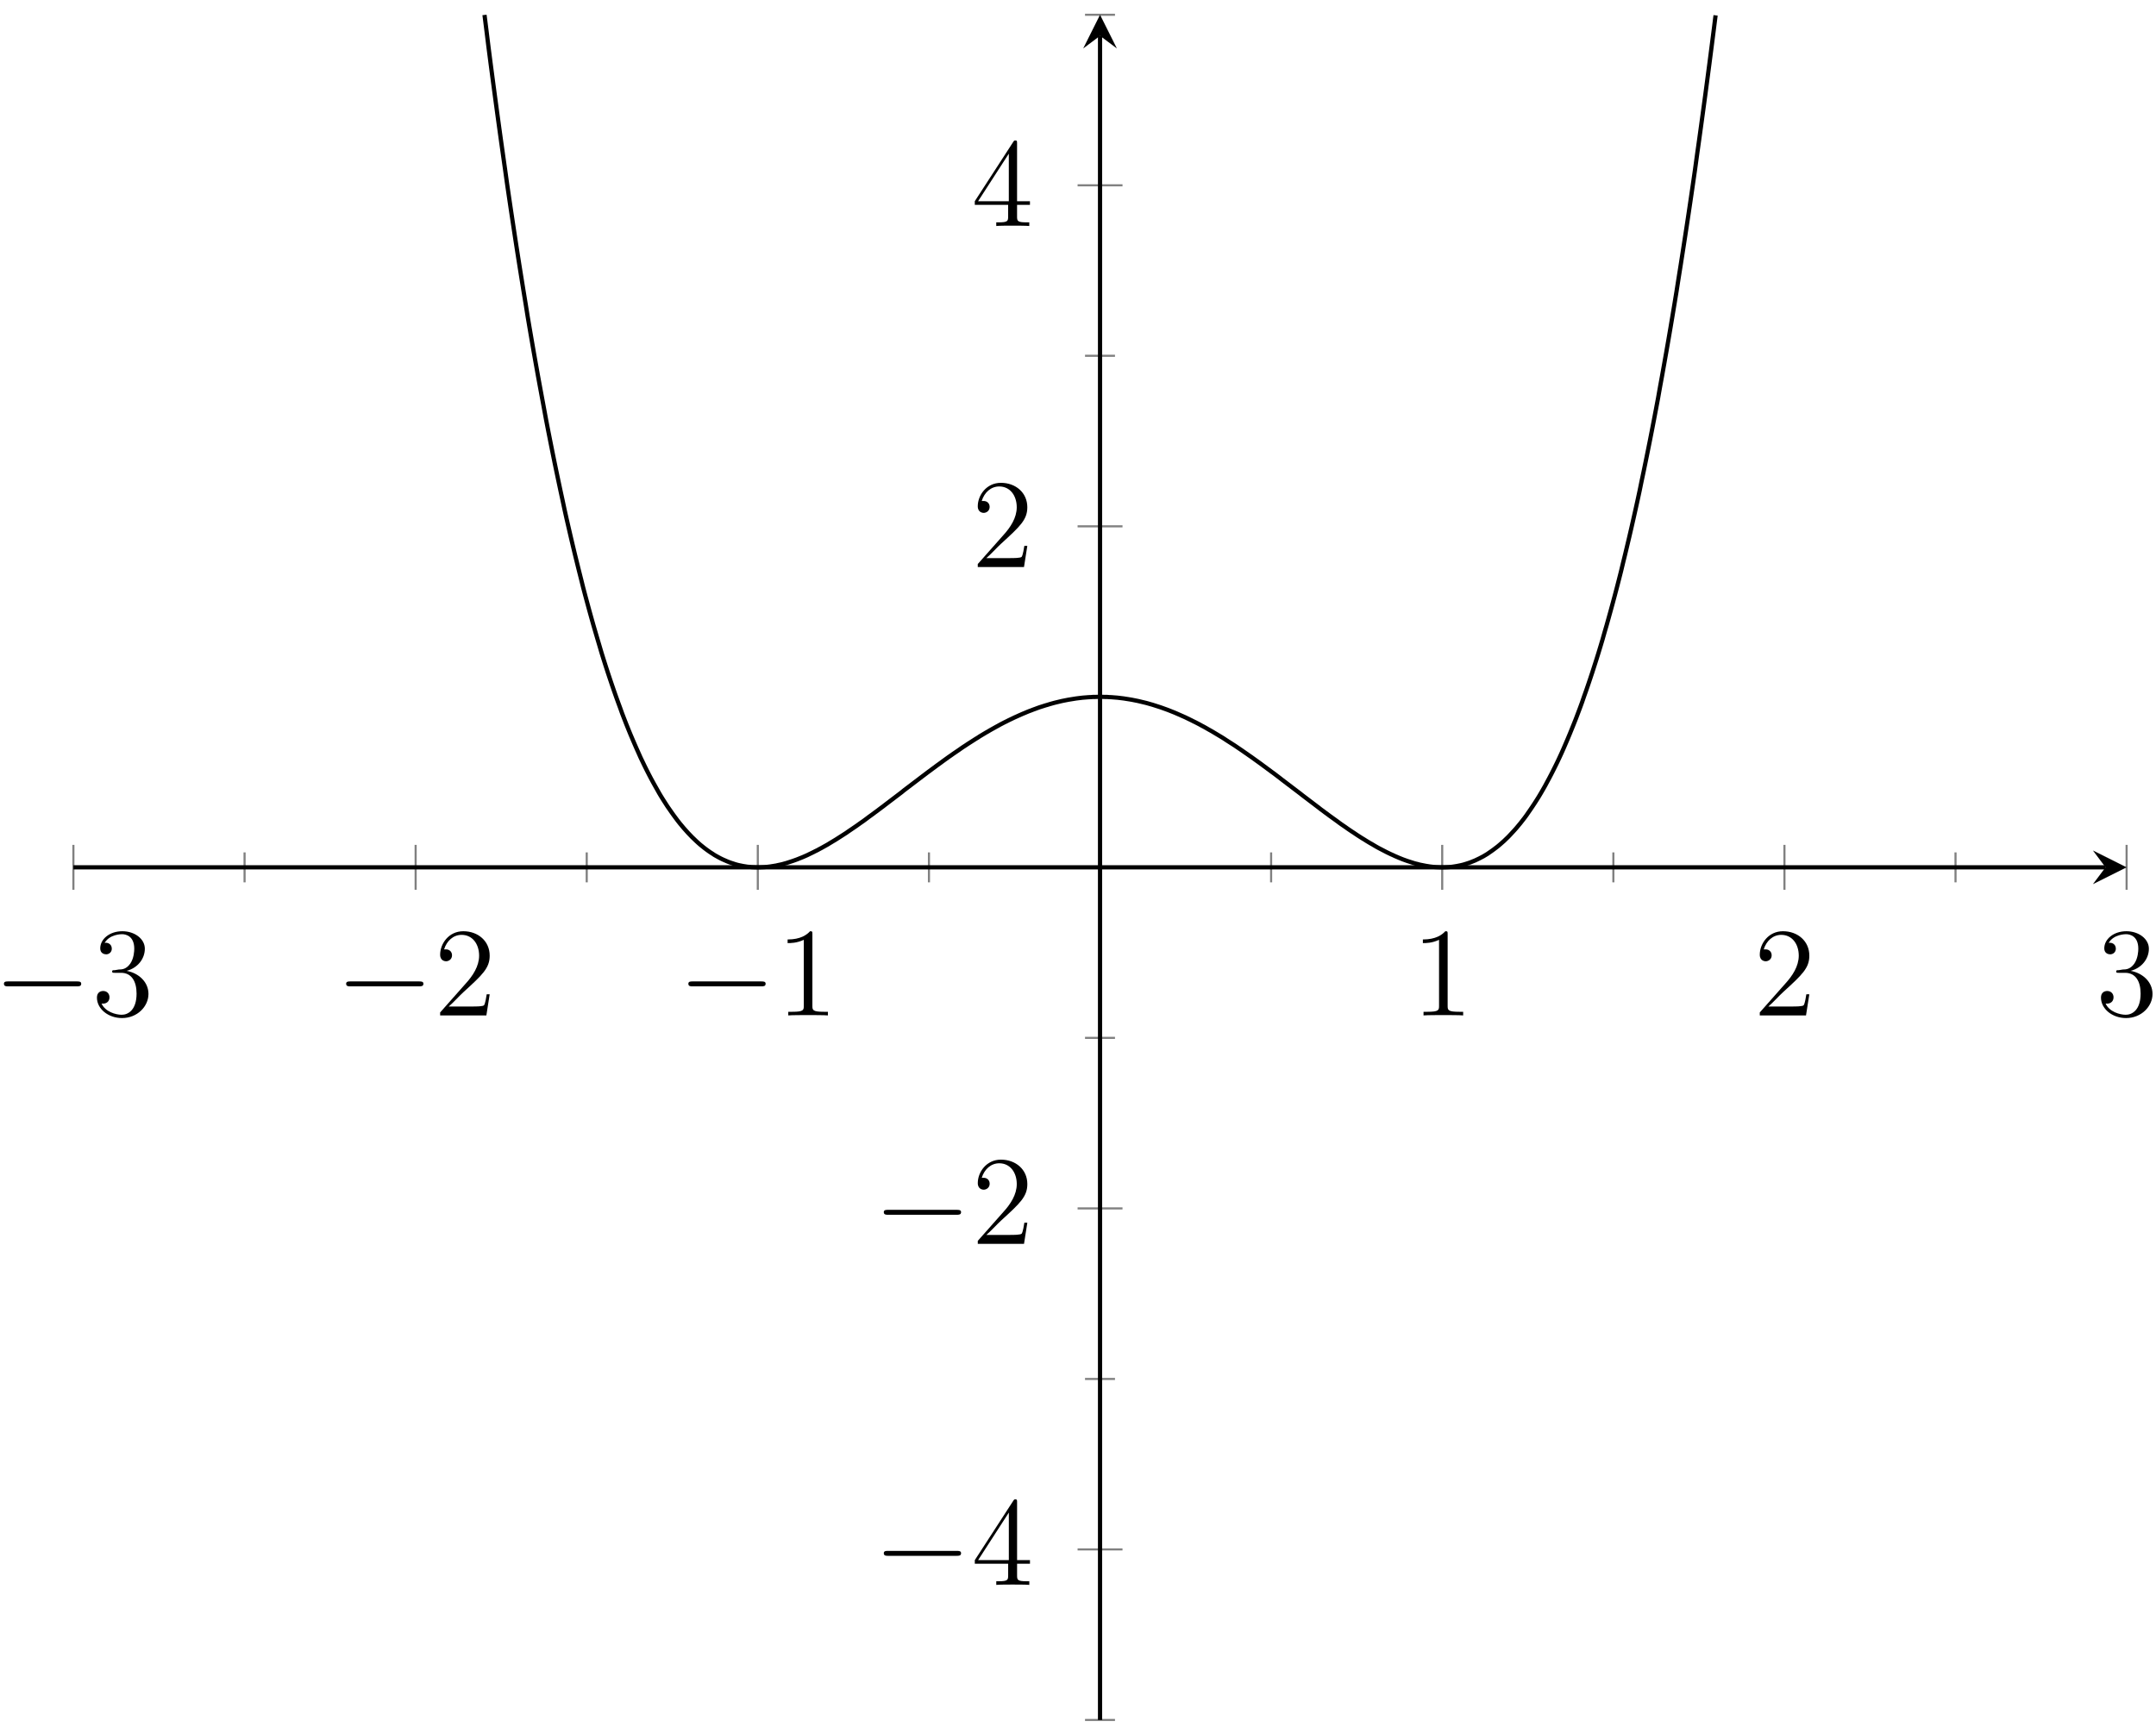
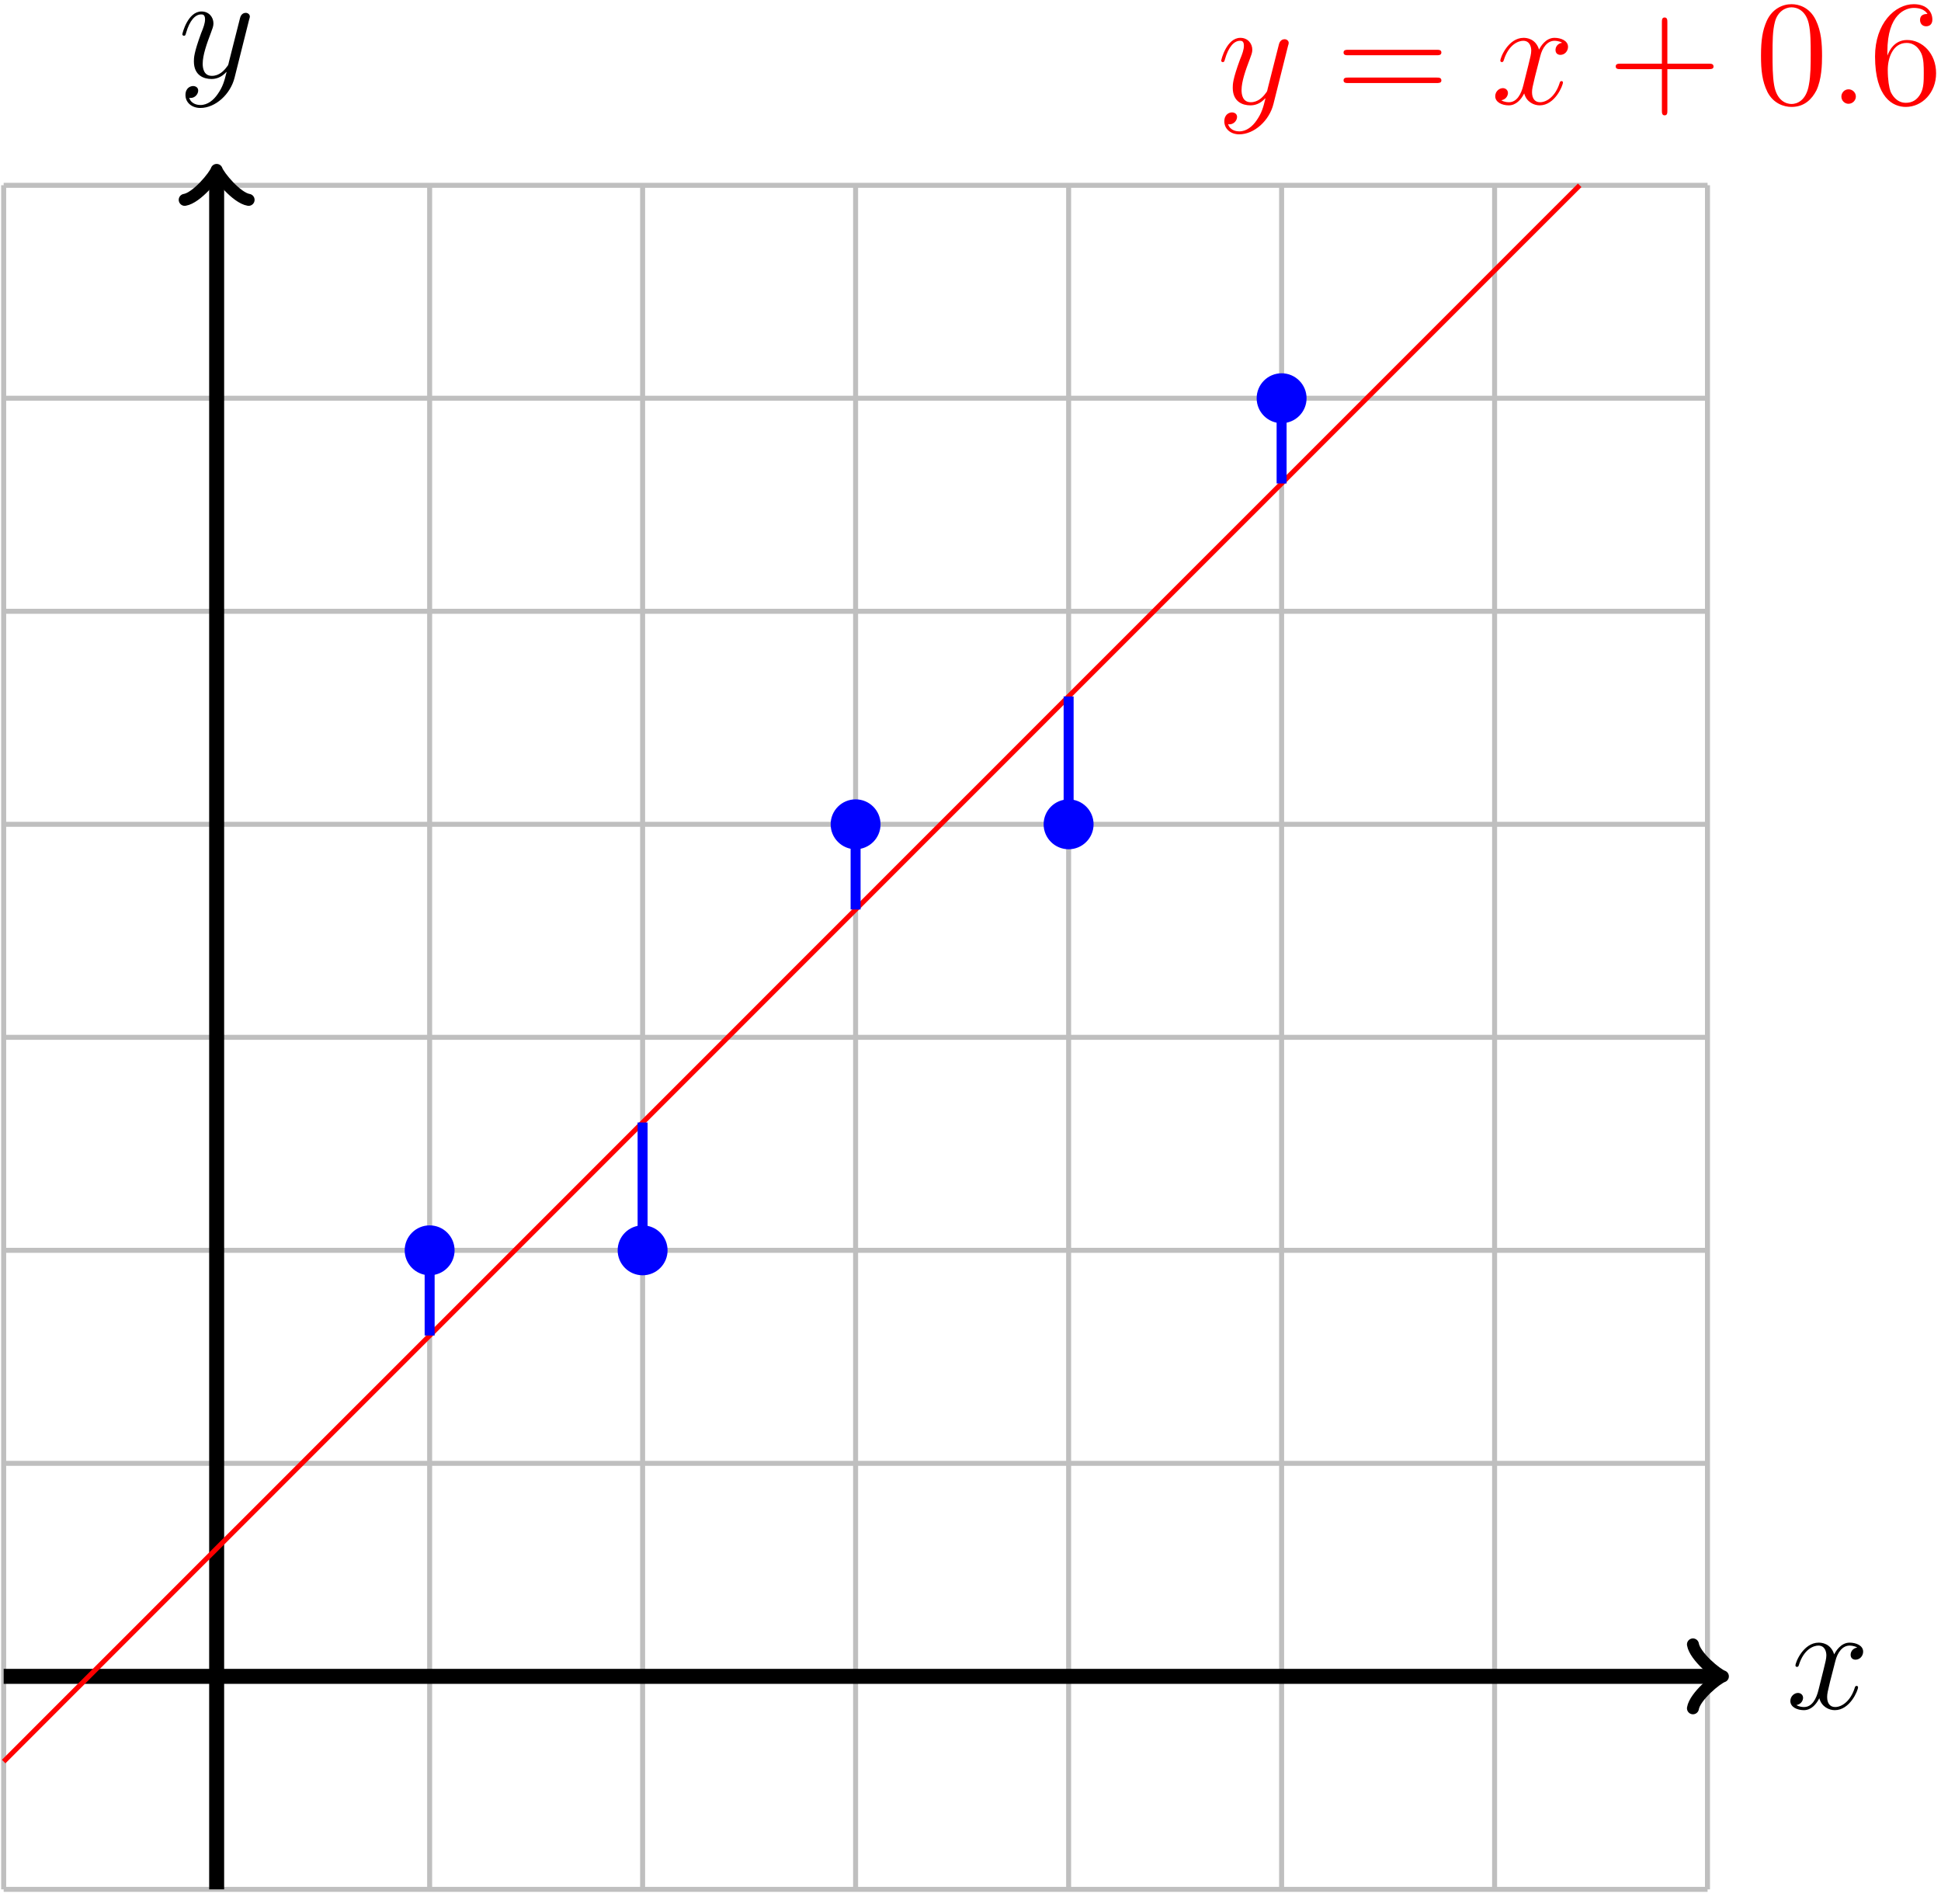
- <svg xmlns="http://www.w3.org/2000/svg" xmlns:xlink="http://www.w3.org/1999/xlink" width="102pt" height="82pt" viewBox="0 0 102 82" version="1.1">
+ <svg xmlns="http://www.w3.org/2000/svg" xmlns:xlink="http://www.w3.org/1999/xlink" width="155pt" height="152pt" viewBox="0 0 155 152" version="1.1">
  <defs>
    <g>
      <symbol overflow="visible" id="glyph0-0">
        <path style="stroke:none;" d="" />
      </symbol>
      <symbol overflow="visible" id="glyph0-1">
-         <path style="stroke:none;" d="M 3.938 -1.375 C 4.047 -1.375 4.156 -1.375 4.156 -1.5 C 4.156 -1.609 4.047 -1.609 3.938 -1.609 L 0.703 -1.609 C 0.609 -1.609 0.5 -1.609 0.5 -1.5 C 0.5 -1.375 0.609 -1.375 0.703 -1.375 Z M 3.938 -1.375 " />
+         <path style="stroke:none;" d="M 5.672 -4.875 C 5.281 -4.812 5.141 -4.516 5.141 -4.297 C 5.141 -4 5.359 -3.906 5.531 -3.906 C 5.891 -3.906 6.141 -4.219 6.141 -4.547 C 6.141 -5.047 5.562 -5.266 5.062 -5.266 C 4.344 -5.266 3.938 -4.547 3.828 -4.328 C 3.547 -5.219 2.812 -5.266 2.594 -5.266 C 1.375 -5.266 0.734 -3.703 0.734 -3.438 C 0.734 -3.391 0.781 -3.328 0.859 -3.328 C 0.953 -3.328 0.984 -3.406 1 -3.453 C 1.406 -4.781 2.219 -5.031 2.562 -5.031 C 3.094 -5.031 3.203 -4.531 3.203 -4.25 C 3.203 -3.984 3.125 -3.703 2.984 -3.125 L 2.578 -1.5 C 2.406 -0.781 2.062 -0.125 1.422 -0.125 C 1.359 -0.125 1.062 -0.125 0.812 -0.281 C 1.25 -0.359 1.344 -0.719 1.344 -0.859 C 1.344 -1.094 1.156 -1.25 0.938 -1.25 C 0.641 -1.25 0.328 -0.984 0.328 -0.609 C 0.328 -0.109 0.891 0.125 1.406 0.125 C 1.984 0.125 2.391 -0.328 2.641 -0.828 C 2.828 -0.125 3.438 0.125 3.875 0.125 C 5.094 0.125 5.734 -1.453 5.734 -1.703 C 5.734 -1.766 5.688 -1.812 5.625 -1.812 C 5.516 -1.812 5.5 -1.75 5.469 -1.656 C 5.141 -0.609 4.453 -0.125 3.906 -0.125 C 3.484 -0.125 3.266 -0.438 3.266 -0.922 C 3.266 -1.188 3.312 -1.375 3.5 -2.156 L 3.922 -3.797 C 4.094 -4.5 4.5 -5.031 5.062 -5.031 C 5.078 -5.031 5.422 -5.031 5.672 -4.875 Z M 5.672 -4.875 " />
+       </symbol>
+       <symbol overflow="visible" id="glyph0-2">
+         <path style="stroke:none;" d="M 3.141 1.344 C 2.828 1.797 2.359 2.203 1.766 2.203 C 1.625 2.203 1.047 2.172 0.875 1.625 C 0.906 1.641 0.969 1.641 0.984 1.641 C 1.344 1.641 1.594 1.328 1.594 1.047 C 1.594 0.781 1.359 0.688 1.188 0.688 C 0.984 0.688 0.578 0.828 0.578 1.406 C 0.578 2.016 1.094 2.438 1.766 2.438 C 2.969 2.438 4.172 1.344 4.5 0.016 L 5.672 -4.656 C 5.688 -4.703 5.719 -4.781 5.719 -4.859 C 5.719 -5.031 5.562 -5.156 5.391 -5.156 C 5.281 -5.156 5.031 -5.109 4.938 -4.75 L 4.047 -1.234 C 4 -1.016 4 -0.984 3.891 -0.859 C 3.656 -0.531 3.266 -0.125 2.688 -0.125 C 2.016 -0.125 1.953 -0.781 1.953 -1.094 C 1.953 -1.781 2.281 -2.703 2.609 -3.562 C 2.734 -3.906 2.812 -4.078 2.812 -4.312 C 2.812 -4.812 2.453 -5.266 1.859 -5.266 C 0.766 -5.266 0.328 -3.531 0.328 -3.438 C 0.328 -3.391 0.375 -3.328 0.453 -3.328 C 0.562 -3.328 0.578 -3.375 0.625 -3.547 C 0.906 -4.547 1.359 -5.031 1.828 -5.031 C 1.938 -5.031 2.141 -5.031 2.141 -4.641 C 2.141 -4.328 2.016 -3.984 1.828 -3.531 C 1.25 -1.953 1.25 -1.562 1.25 -1.281 C 1.25 -0.141 2.062 0.125 2.656 0.125 C 3 0.125 3.438 0.016 3.844 -0.438 L 3.859 -0.422 C 3.688 0.281 3.562 0.75 3.141 1.344 Z M 3.141 1.344 " />
+       </symbol>
+       <symbol overflow="visible" id="glyph0-3">
+         <path style="stroke:none;" d="M 2.203 -0.578 C 2.203 -0.922 1.906 -1.156 1.625 -1.156 C 1.281 -1.156 1.047 -0.875 1.047 -0.578 C 1.047 -0.234 1.328 0 1.609 0 C 1.953 0 2.203 -0.281 2.203 -0.578 Z M 2.203 -0.578 " />
      </symbol>
      <symbol overflow="visible" id="glyph1-0">
        <path style="stroke:none;" d="" />
      </symbol>
      <symbol overflow="visible" id="glyph1-1">
-         <path style="stroke:none;" d="M 1.094 -2.141 C 1 -2.141 0.969 -2.141 0.969 -2.078 C 0.969 -2.016 1 -2.016 1.109 -2.016 L 1.391 -2.016 C 1.891 -2.016 2.125 -1.609 2.125 -1.031 C 2.125 -0.25 1.719 -0.031 1.422 -0.031 C 1.141 -0.031 0.641 -0.172 0.469 -0.562 C 0.672 -0.531 0.844 -0.641 0.844 -0.859 C 0.844 -1.031 0.719 -1.156 0.547 -1.156 C 0.406 -1.156 0.25 -1.078 0.25 -0.844 C 0.25 -0.312 0.781 0.125 1.438 0.125 C 2.156 0.125 2.688 -0.422 2.688 -1.016 C 2.688 -1.578 2.234 -2 1.656 -2.109 C 2.188 -2.25 2.516 -2.688 2.516 -3.156 C 2.516 -3.625 2.031 -3.984 1.453 -3.984 C 0.844 -3.984 0.406 -3.609 0.406 -3.172 C 0.406 -2.938 0.594 -2.891 0.688 -2.891 C 0.812 -2.891 0.953 -2.984 0.953 -3.156 C 0.953 -3.344 0.812 -3.438 0.672 -3.438 C 0.641 -3.438 0.625 -3.438 0.609 -3.422 C 0.844 -3.844 1.406 -3.844 1.438 -3.844 C 1.625 -3.844 2.016 -3.75 2.016 -3.156 C 2.016 -3.047 2 -2.703 1.828 -2.453 C 1.641 -2.188 1.438 -2.172 1.281 -2.172 Z M 1.094 -2.141 " />
+         <path style="stroke:none;" d="M 8.062 -3.875 C 8.234 -3.875 8.453 -3.875 8.453 -4.094 C 8.453 -4.312 8.25 -4.312 8.062 -4.312 L 1.031 -4.312 C 0.859 -4.312 0.641 -4.312 0.641 -4.094 C 0.641 -3.875 0.844 -3.875 1.031 -3.875 Z M 8.062 -1.656 C 8.234 -1.656 8.453 -1.656 8.453 -1.859 C 8.453 -2.094 8.25 -2.094 8.062 -2.094 L 1.031 -2.094 C 0.859 -2.094 0.641 -2.094 0.641 -1.875 C 0.641 -1.656 0.844 -1.656 1.031 -1.656 Z M 8.062 -1.656 " />
      </symbol>
      <symbol overflow="visible" id="glyph1-2">
-         <path style="stroke:none;" d="M 2.641 -1 L 2.5 -1 C 2.484 -0.906 2.438 -0.578 2.375 -0.484 C 2.328 -0.422 2 -0.422 1.812 -0.422 L 0.703 -0.422 C 0.875 -0.562 1.234 -0.953 1.391 -1.094 C 2.297 -1.922 2.641 -2.234 2.641 -2.828 C 2.641 -3.516 2.094 -3.984 1.391 -3.984 C 0.703 -3.984 0.297 -3.391 0.297 -2.875 C 0.297 -2.562 0.562 -2.562 0.578 -2.562 C 0.703 -2.562 0.859 -2.656 0.859 -2.844 C 0.859 -3.016 0.734 -3.125 0.578 -3.125 C 0.516 -3.125 0.516 -3.125 0.484 -3.125 C 0.609 -3.531 0.922 -3.812 1.312 -3.812 C 1.828 -3.812 2.141 -3.375 2.141 -2.828 C 2.141 -2.328 1.844 -1.875 1.5 -1.5 L 0.297 -0.141 L 0.297 0 L 2.484 0 Z M 2.641 -1 " />
+         <path style="stroke:none;" d="M 4.766 -2.766 L 8.062 -2.766 C 8.234 -2.766 8.453 -2.766 8.453 -2.969 C 8.453 -3.203 8.25 -3.203 8.062 -3.203 L 4.766 -3.203 L 4.766 -6.5 C 4.766 -6.672 4.766 -6.891 4.547 -6.891 C 4.328 -6.891 4.328 -6.688 4.328 -6.5 L 4.328 -3.203 L 1.031 -3.203 C 0.859 -3.203 0.641 -3.203 0.641 -2.984 C 0.641 -2.766 0.844 -2.766 1.031 -2.766 L 4.328 -2.766 L 4.328 0.531 C 4.328 0.703 4.328 0.922 4.547 0.922 C 4.766 0.922 4.766 0.719 4.766 0.531 Z M 4.766 -2.766 " />
      </symbol>
      <symbol overflow="visible" id="glyph1-3">
-         <path style="stroke:none;" d="M 1.719 -3.844 C 1.719 -3.969 1.719 -3.984 1.609 -3.984 C 1.453 -3.812 1.156 -3.594 0.547 -3.594 L 0.547 -3.422 C 0.688 -3.422 0.984 -3.422 1.312 -3.578 L 1.312 -0.453 C 1.312 -0.25 1.297 -0.172 0.766 -0.172 L 0.578 -0.172 L 0.578 0 C 0.734 -0.016 1.328 -0.016 1.516 -0.016 C 1.719 -0.016 2.297 -0.016 2.453 0 L 2.453 -0.172 L 2.266 -0.172 C 1.734 -0.172 1.719 -0.25 1.719 -0.453 Z M 1.719 -3.844 " />
+         <path style="stroke:none;" d="M 5.359 -3.828 C 5.359 -4.812 5.297 -5.781 4.859 -6.688 C 4.375 -7.688 3.516 -7.953 2.922 -7.953 C 2.234 -7.953 1.391 -7.609 0.938 -6.609 C 0.609 -5.859 0.484 -5.109 0.484 -3.828 C 0.484 -2.672 0.578 -1.797 1 -0.938 C 1.469 -0.031 2.297 0.25 2.922 0.25 C 3.953 0.25 4.547 -0.375 4.906 -1.062 C 5.328 -1.953 5.359 -3.125 5.359 -3.828 Z M 2.922 0.016 C 2.531 0.016 1.75 -0.203 1.531 -1.5 C 1.406 -2.219 1.406 -3.125 1.406 -3.969 C 1.406 -4.953 1.406 -5.828 1.594 -6.531 C 1.797 -7.344 2.406 -7.703 2.922 -7.703 C 3.375 -7.703 4.062 -7.438 4.297 -6.406 C 4.453 -5.719 4.453 -4.781 4.453 -3.969 C 4.453 -3.172 4.453 -2.266 4.312 -1.531 C 4.094 -0.219 3.328 0.016 2.922 0.016 Z M 2.922 0.016 " />
      </symbol>
      <symbol overflow="visible" id="glyph1-4">
-         <path style="stroke:none;" d="M 2.156 -3.891 C 2.156 -4.016 2.156 -4.047 2.078 -4.047 C 2.031 -4.047 2.016 -4.047 1.969 -3.969 L 0.156 -1.172 L 0.156 -1 L 1.734 -1 L 1.734 -0.453 C 1.734 -0.234 1.719 -0.172 1.281 -0.172 L 1.172 -0.172 L 1.172 0 C 1.297 -0.016 1.781 -0.016 1.938 -0.016 C 2.109 -0.016 2.594 -0.016 2.734 0 L 2.734 -0.172 L 2.609 -0.172 C 2.172 -0.172 2.156 -0.234 2.156 -0.453 L 2.156 -1 L 2.766 -1 L 2.766 -1.172 L 2.156 -1.172 Z M 1.766 -3.422 L 1.766 -1.172 L 0.312 -1.172 Z M 1.766 -3.422 " />
+         <path style="stroke:none;" d="M 1.469 -4.156 C 1.469 -7.188 2.938 -7.656 3.578 -7.656 C 4.016 -7.656 4.453 -7.531 4.672 -7.172 C 4.531 -7.172 4.078 -7.172 4.078 -6.688 C 4.078 -6.422 4.25 -6.188 4.562 -6.188 C 4.859 -6.188 5.062 -6.375 5.062 -6.719 C 5.062 -7.344 4.609 -7.953 3.578 -7.953 C 2.062 -7.953 0.484 -6.406 0.484 -3.781 C 0.484 -0.484 1.922 0.25 2.938 0.25 C 4.25 0.25 5.359 -0.891 5.359 -2.438 C 5.359 -4.031 4.25 -5.094 3.047 -5.094 C 1.984 -5.094 1.594 -4.172 1.469 -3.844 Z M 2.938 -0.078 C 2.188 -0.078 1.828 -0.734 1.719 -0.984 C 1.609 -1.297 1.5 -1.891 1.5 -2.719 C 1.5 -3.672 1.922 -4.859 3 -4.859 C 3.656 -4.859 4 -4.406 4.188 -4 C 4.375 -3.562 4.375 -2.969 4.375 -2.453 C 4.375 -1.844 4.375 -1.297 4.141 -0.844 C 3.844 -0.281 3.422 -0.078 2.938 -0.078 Z M 2.938 -0.078 " />
      </symbol>
    </g>
-     <clipPath id="clip1">
-       <path d="M 20 0.699 L 84 0.699 L 84 44 L 20 44 Z M 20 0.699 " />
-     </clipPath>
  </defs>
  <g id="surface1">
-     <path style="fill:none;stroke-width:0.199;stroke-linecap:butt;stroke-linejoin:miter;stroke:rgb(50%,50%,50%);stroke-opacity:1;stroke-miterlimit:10;" d="M 16.192 79.273 L 16.192 82.109 M 48.567 79.273 L 48.567 82.109 M 80.949 79.273 L 80.949 82.109 M 113.324 79.273 L 113.324 82.109 M 145.707 79.273 L 145.707 82.109 M 178.082 79.273 L 178.082 82.109 " transform="matrix(0.5,0,0,-0.5,3.4745,81.3905)" />
-     <path style="fill:none;stroke-width:0.199;stroke-linecap:butt;stroke-linejoin:miter;stroke:rgb(50%,50%,50%);stroke-opacity:1;stroke-miterlimit:10;" d="M -0.004 78.57 L -0.004 82.82 M 32.379 78.57 L 32.379 82.82 M 64.754 78.57 L 64.754 82.82 M 129.512 78.57 L 129.512 82.82 M 161.895 78.57 L 161.895 82.82 M 194.27 78.57 L 194.27 82.82 " transform="matrix(0.5,0,0,-0.5,3.4745,81.3905)" />
-     <path style="fill:none;stroke-width:0.199;stroke-linecap:butt;stroke-linejoin:miter;stroke:rgb(50%,50%,50%);stroke-opacity:1;stroke-miterlimit:10;" d="M 95.715 -0 L 98.551 -0 M 95.715 32.273 L 98.551 32.273 M 95.715 64.554 L 98.551 64.554 M 95.715 96.828 L 98.551 96.828 M 95.715 129.109 L 98.551 129.109 M 95.715 161.383 L 98.551 161.383 " transform="matrix(0.5,0,0,-0.5,3.4745,81.3905)" />
-     <path style="fill:none;stroke-width:0.199;stroke-linecap:butt;stroke-linejoin:miter;stroke:rgb(50%,50%,50%);stroke-opacity:1;stroke-miterlimit:10;" d="M 95.012 16.14 L 99.262 16.14 M 95.012 48.414 L 99.262 48.414 M 95.012 112.969 L 99.262 112.969 M 95.012 145.242 L 99.262 145.242 " transform="matrix(0.5,0,0,-0.5,3.4745,81.3905)" />
-     <path style="fill:none;stroke-width:0.399;stroke-linecap:butt;stroke-linejoin:miter;stroke:rgb(0%,0%,0%);stroke-opacity:1;stroke-miterlimit:10;" d="M -0.004 80.695 L 192.278 80.695 " transform="matrix(0.5,0,0,-0.5,3.4745,81.3905)" />
-     <path style=" stroke:none;fill-rule:nonzero;fill:rgb(0%,0%,0%);fill-opacity:1;" d="M 100.609 41.043 L 99.016 40.246 L 99.613 41.043 L 99.016 41.84 " />
-     <path style="fill:none;stroke-width:0.399;stroke-linecap:butt;stroke-linejoin:miter;stroke:rgb(0%,0%,0%);stroke-opacity:1;stroke-miterlimit:10;" d="M 97.137 -0 L 97.137 159.39 " transform="matrix(0.5,0,0,-0.5,3.4745,81.3905)" />
-     <path style=" stroke:none;fill-rule:nonzero;fill:rgb(0%,0%,0%);fill-opacity:1;" d="M 52.043 0.699 L 51.246 2.293 L 52.043 1.695 L 52.84 2.293 " />
+     <path style="fill:none;stroke-width:0.399;stroke-linecap:butt;stroke-linejoin:miter;stroke:rgb(75%,75%,75%);stroke-opacity:1;stroke-miterlimit:10;" d="M -17.008 -17.007 L 119.058 -17.007 M -17.008 0 L 119.058 0 M -17.008 17.008 L 119.058 17.008 M -17.008 34.016 L 119.058 34.016 M -17.008 51.024 L 119.058 51.024 M -17.008 68.032 L 119.058 68.032 M -17.008 85.039 L 119.058 85.039 M -17.008 102.051 L 119.058 102.051 M -17.008 119.051 L 119.058 119.051 M -17.008 -17.007 L -17.008 119.059 M -0 -17.007 L -0 119.059 M 17.008 -17.007 L 17.008 119.059 M 34.015 -17.007 L 34.015 119.059 M 51.023 -17.007 L 51.023 119.059 M 68.035 -17.007 L 68.035 119.059 M 85.043 -17.007 L 85.043 119.059 M 102.051 -17.007 L 102.051 119.059 M 119.051 -17.007 L 119.051 119.059 " transform="matrix(1,0,0,-1,17.301,133.848)" />
+     <path style="fill:none;stroke-width:1.196;stroke-linecap:butt;stroke-linejoin:miter;stroke:rgb(0%,0%,0%);stroke-opacity:1;stroke-miterlimit:10;" d="M -17.008 0 L 119.801 0 " transform="matrix(1,0,0,-1,17.301,133.848)" />
+     <path style="fill:none;stroke-width:0.956;stroke-linecap:round;stroke-linejoin:round;stroke:rgb(0%,0%,0%);stroke-opacity:1;stroke-miterlimit:10;" d="M -1.912 2.551 C -1.752 1.594 -0.002 0.161 0.479 0 C -0.002 -0.16 -1.752 -1.593 -1.912 -2.55 " transform="matrix(1,0,0,-1,137.1033,133.848)" />
    <g style="fill:rgb(0%,0%,0%);fill-opacity:1;">
-       <use xlink:href="#glyph0-1" x="-0.314" y="48.051" />
+       <use xlink:href="#glyph0-1" x="142.642" y="136.422" />
    </g>
+     <path style="fill:none;stroke-width:1.196;stroke-linecap:butt;stroke-linejoin:miter;stroke:rgb(0%,0%,0%);stroke-opacity:1;stroke-miterlimit:10;" d="M -0 -17.007 L -0 119.801 " transform="matrix(1,0,0,-1,17.301,133.848)" />
+     <path style="fill:none;stroke-width:0.956;stroke-linecap:round;stroke-linejoin:round;stroke:rgb(0%,0%,0%);stroke-opacity:1;stroke-miterlimit:10;" d="M -1.911 2.551 C -1.755 1.594 -0.001 0.16 0.479 0 C -0.001 -0.16 -1.755 -1.594 -1.911 -2.551 " transform="matrix(0,-1,-1,0,17.301,14.0457)" />
    <g style="fill:rgb(0%,0%,0%);fill-opacity:1;">
-       <use xlink:href="#glyph1-1" x="4.336" y="48.051" />
+       <use xlink:href="#glyph0-2" x="14.233" y="6.182" />
    </g>
-     <g style="fill:rgb(0%,0%,0%);fill-opacity:1;">
-       <use xlink:href="#glyph0-1" x="15.876" y="48.051" />
+     <path style="fill-rule:nonzero;fill:rgb(0%,0%,100%);fill-opacity:1;stroke-width:0.399;stroke-linecap:butt;stroke-linejoin:miter;stroke:rgb(0%,0%,100%);stroke-opacity:1;stroke-miterlimit:10;" d="M 18.801 34.016 C 18.801 35.008 18 35.809 17.008 35.809 C 16.019 35.809 15.215 35.008 15.215 34.016 C 15.215 33.028 16.019 32.223 17.008 32.223 C 18 32.223 18.801 33.028 18.801 34.016 Z M 18.801 34.016 " transform="matrix(1,0,0,-1,17.301,133.848)" />
+     <path style="fill-rule:nonzero;fill:rgb(0%,0%,100%);fill-opacity:1;stroke-width:0.399;stroke-linecap:butt;stroke-linejoin:miter;stroke:rgb(0%,0%,100%);stroke-opacity:1;stroke-miterlimit:10;" d="M 35.808 34.016 C 35.808 35.008 35.008 35.809 34.015 35.809 C 33.027 35.809 32.222 35.008 32.222 34.016 C 32.222 33.028 33.027 32.223 34.015 32.223 C 35.008 32.223 35.808 33.028 35.808 34.016 Z M 35.808 34.016 " transform="matrix(1,0,0,-1,17.301,133.848)" />
+     <path style="fill-rule:nonzero;fill:rgb(0%,0%,100%);fill-opacity:1;stroke-width:0.399;stroke-linecap:butt;stroke-linejoin:miter;stroke:rgb(0%,0%,100%);stroke-opacity:1;stroke-miterlimit:10;" d="M 52.816 68.032 C 52.816 69.024 52.015 69.825 51.023 69.825 C 50.035 69.825 49.23 69.024 49.23 68.032 C 49.23 67.043 50.035 66.239 51.023 66.239 C 52.015 66.239 52.816 67.043 52.816 68.032 Z M 52.816 68.032 " transform="matrix(1,0,0,-1,17.301,133.848)" />
+     <path style="fill-rule:nonzero;fill:rgb(0%,0%,100%);fill-opacity:1;stroke-width:0.399;stroke-linecap:butt;stroke-linejoin:miter;stroke:rgb(0%,0%,100%);stroke-opacity:1;stroke-miterlimit:10;" d="M 69.828 68.032 C 69.828 69.024 69.023 69.825 68.035 69.825 C 67.043 69.825 66.238 69.024 66.238 68.032 C 66.238 67.043 67.043 66.239 68.035 66.239 C 69.023 66.239 69.828 67.043 69.828 68.032 Z M 69.828 68.032 " transform="matrix(1,0,0,-1,17.301,133.848)" />
+     <path style="fill-rule:nonzero;fill:rgb(0%,0%,100%);fill-opacity:1;stroke-width:0.399;stroke-linecap:butt;stroke-linejoin:miter;stroke:rgb(0%,0%,100%);stroke-opacity:1;stroke-miterlimit:10;" d="M 86.836 102.051 C 86.836 103.039 86.031 103.844 85.043 103.844 C 84.051 103.844 83.25 103.039 83.25 102.051 C 83.25 101.059 84.051 100.258 85.043 100.258 C 86.031 100.258 86.836 101.059 86.836 102.051 Z M 86.836 102.051 " transform="matrix(1,0,0,-1,17.301,133.848)" />
+     <path style="fill:none;stroke-width:0.399;stroke-linecap:butt;stroke-linejoin:miter;stroke:rgb(100%,0%,0%);stroke-opacity:1;stroke-miterlimit:10;" d="M -17.008 -6.804 C -17.008 -6.804 -13.219 -3.015 -11.766 -1.558 C -10.309 -0.105 -7.977 2.231 -6.52 3.684 C -5.067 5.141 -2.731 7.473 -1.278 8.93 C 0.179 10.383 2.511 12.719 3.969 14.172 C 5.422 15.629 7.758 17.961 9.211 19.418 C 10.668 20.871 13 23.203 14.457 24.66 C 15.91 26.118 18.246 28.45 19.699 29.903 C 21.156 31.36 23.488 33.692 24.945 35.149 C 26.398 36.602 28.734 38.938 30.187 40.391 C 31.644 41.848 33.976 44.18 35.433 45.637 C 36.886 47.09 39.219 49.426 40.676 50.879 C 42.129 52.336 44.465 54.668 45.918 56.125 C 47.375 57.578 49.707 59.914 51.164 61.368 C 52.617 62.825 54.953 65.157 56.406 66.614 C 57.863 68.067 60.195 70.403 61.652 71.856 C 63.105 73.313 65.441 75.645 66.894 77.102 C 68.351 78.555 70.683 80.891 72.14 82.344 C 73.594 83.801 75.929 86.133 77.383 87.59 C 78.84 89.043 81.172 91.375 82.629 92.832 C 84.082 94.285 86.418 96.621 87.871 98.075 C 89.328 99.532 91.66 101.864 93.117 103.321 C 94.57 104.774 96.902 107.11 98.359 108.563 C 99.816 110.02 102.148 112.352 103.601 113.809 C 105.058 115.262 108.847 119.051 108.847 119.051 " transform="matrix(1,0,0,-1,17.301,133.848)" />
+     <g style="fill:rgb(100%,0%,0%);fill-opacity:1;">
+       <use xlink:href="#glyph0-2" x="97.192" y="8.287" />
    </g>
-     <g style="fill:rgb(0%,0%,0%);fill-opacity:1;">
-       <use xlink:href="#glyph1-2" x="20.526" y="48.051" />
+     <g style="fill:rgb(100%,0%,0%);fill-opacity:1;">
+       <use xlink:href="#glyph1-1" x="106.649" y="8.287" />
    </g>
-     <g style="fill:rgb(0%,0%,0%);fill-opacity:1;">
-       <use xlink:href="#glyph0-1" x="32.066" y="48.051" />
+     <g style="fill:rgb(100%,0%,0%);fill-opacity:1;">
+       <use xlink:href="#glyph0-1" x="119.075" y="8.287" />
    </g>
-     <g style="fill:rgb(0%,0%,0%);fill-opacity:1;">
-       <use xlink:href="#glyph1-3" x="36.715" y="48.051" />
+     <g style="fill:rgb(100%,0%,0%);fill-opacity:1;">
+       <use xlink:href="#glyph1-2" x="128.383" y="8.287" />
    </g>
-     <g style="fill:rgb(0%,0%,0%);fill-opacity:1;">
-       <use xlink:href="#glyph1-3" x="66.769" y="48.051" />
+     <g style="fill:rgb(100%,0%,0%);fill-opacity:1;">
+       <use xlink:href="#glyph1-3" x="140.142" y="8.287" />
    </g>
-     <g style="fill:rgb(0%,0%,0%);fill-opacity:1;">
-       <use xlink:href="#glyph1-2" x="82.958" y="48.051" />
+     <g style="fill:rgb(100%,0%,0%);fill-opacity:1;">
+       <use xlink:href="#glyph0-3" x="145.998" y="8.287" />
    </g>
-     <g style="fill:rgb(0%,0%,0%);fill-opacity:1;">
-       <use xlink:href="#glyph1-1" x="99.147" y="48.051" />
+     <g style="fill:rgb(100%,0%,0%);fill-opacity:1;">
+       <use xlink:href="#glyph1-4" x="149.249" y="8.287" />
    </g>
-     <g style="fill:rgb(0%,0%,0%);fill-opacity:1;">
-       <use xlink:href="#glyph0-1" x="41.312" y="74.999" />
-     </g>
-     <g style="fill:rgb(0%,0%,0%);fill-opacity:1;">
-       <use xlink:href="#glyph1-4" x="45.962" y="74.999" />
-     </g>
-     <g style="fill:rgb(0%,0%,0%);fill-opacity:1;">
-       <use xlink:href="#glyph0-1" x="41.312" y="58.86" />
-     </g>
-     <g style="fill:rgb(0%,0%,0%);fill-opacity:1;">
-       <use xlink:href="#glyph1-2" x="45.962" y="58.86" />
-     </g>
-     <g style="fill:rgb(0%,0%,0%);fill-opacity:1;">
-       <use xlink:href="#glyph1-2" x="45.961" y="26.832" />
-     </g>
-     <g style="fill:rgb(0%,0%,0%);fill-opacity:1;">
-       <use xlink:href="#glyph1-4" x="45.961" y="10.694" />
-     </g>
-     <g clip-path="url(#clip1)" clip-rule="nonzero">
-       <path style="fill:none;stroke-width:0.399;stroke-linecap:butt;stroke-linejoin:miter;stroke:rgb(0%,0%,0%);stroke-opacity:1;stroke-miterlimit:10;" d="M 38.895 161.367 L 39.09 159.812 L 39.278 158.289 L 39.473 156.773 L 39.668 155.289 L 39.864 153.82 L 40.059 152.367 L 40.254 150.937 L 40.449 149.523 L 40.645 148.133 L 40.84 146.758 L 41.028 145.406 L 41.223 144.07 L 41.418 142.75 L 41.614 141.453 L 41.809 140.172 L 42.004 138.906 L 42.199 137.664 L 42.395 136.437 L 42.59 135.226 L 42.785 134.039 L 42.973 132.859 L 43.168 131.703 L 43.364 130.562 L 43.559 129.437 L 43.754 128.336 L 43.949 127.242 L 44.145 126.172 L 44.34 125.117 L 44.535 124.07 L 44.723 123.047 L 44.918 122.039 L 45.114 121.047 L 45.309 120.07 L 45.504 119.109 L 45.699 118.164 L 45.895 117.234 L 46.09 116.312 L 46.285 115.414 L 46.473 114.531 L 46.668 113.656 L 46.864 112.804 L 47.059 111.961 L 47.254 111.133 L 47.449 110.32 L 47.645 109.523 L 47.84 108.734 L 48.035 107.961 L 48.223 107.203 L 48.418 106.461 L 48.614 105.734 L 48.809 105.015 L 49.004 104.312 L 49.199 103.617 L 49.395 102.945 L 49.59 102.281 L 49.785 101.625 L 49.973 100.984 L 50.168 100.359 L 50.364 99.742 L 50.559 99.14 L 50.754 98.554 L 50.949 97.976 L 51.145 97.406 L 51.34 96.851 L 51.535 96.312 L 51.731 95.781 L 51.918 95.258 L 52.114 94.75 L 52.309 94.25 L 52.504 93.765 L 52.699 93.289 L 52.895 92.828 L 53.09 92.375 L 53.285 91.929 L 53.481 91.492 L 53.668 91.07 L 54.059 90.258 L 54.254 89.867 L 54.449 89.484 L 54.645 89.109 L 54.84 88.75 L 55.035 88.398 L 55.231 88.054 L 55.418 87.719 L 55.614 87.39 L 55.809 87.078 L 56.199 86.469 L 56.59 85.906 L 56.785 85.633 L 56.981 85.367 L 57.168 85.117 L 57.364 84.867 L 57.754 84.398 L 58.145 83.961 L 58.535 83.554 L 58.731 83.367 L 58.918 83.187 L 59.114 83.008 L 59.309 82.836 L 59.699 82.523 L 59.895 82.375 L 60.09 82.234 L 60.285 82.101 L 60.481 81.976 L 60.668 81.851 L 61.059 81.633 L 61.254 81.531 L 61.449 81.437 L 61.84 81.265 L 62.035 81.187 L 62.231 81.117 L 62.426 81.054 L 62.614 80.992 L 62.809 80.937 L 63.004 80.89 L 63.395 80.812 L 63.785 80.75 L 63.981 80.734 L 64.176 80.711 L 64.364 80.703 L 64.559 80.695 L 64.949 80.695 L 65.34 80.711 L 65.535 80.726 L 65.926 80.773 L 66.114 80.804 L 66.504 80.867 L 66.699 80.914 L 66.895 80.953 L 67.09 81 L 67.481 81.109 L 67.676 81.172 L 67.864 81.234 L 68.059 81.297 L 68.449 81.437 L 69.035 81.672 L 69.426 81.844 L 69.614 81.937 L 70.004 82.125 L 70.199 82.226 L 70.395 82.32 L 70.59 82.429 L 70.785 82.531 L 71.371 82.859 L 71.559 82.976 L 72.145 83.328 L 73.121 83.953 L 73.309 84.086 L 74.09 84.617 L 74.481 84.898 L 74.676 85.031 L 74.871 85.172 L 75.059 85.312 L 75.254 85.461 L 75.645 85.742 L 75.84 85.89 L 76.035 86.031 L 76.426 86.328 L 76.621 86.469 L 76.809 86.617 L 78.371 87.804 L 78.559 87.961 L 80.317 89.297 L 80.504 89.437 L 80.895 89.734 L 81.09 89.875 L 81.285 90.023 L 81.481 90.164 L 81.676 90.312 L 82.067 90.594 L 82.254 90.734 L 82.84 91.156 L 83.035 91.289 L 83.231 91.429 L 83.817 91.828 L 84.004 91.961 L 84.199 92.094 L 84.395 92.219 L 84.59 92.351 L 85.371 92.851 L 85.567 92.969 L 85.754 93.094 L 86.34 93.445 L 86.535 93.554 L 86.731 93.672 L 87.317 94 L 87.504 94.101 L 87.699 94.211 L 88.09 94.414 L 88.285 94.508 L 88.481 94.609 L 89.067 94.89 L 89.262 94.976 L 89.449 95.062 L 89.84 95.234 L 90.035 95.312 L 90.231 95.398 L 90.426 95.476 L 90.621 95.547 L 90.817 95.625 L 91.012 95.695 L 91.199 95.765 L 91.395 95.836 L 91.981 96.023 L 92.176 96.078 L 92.371 96.14 L 92.762 96.25 L 92.949 96.297 L 93.535 96.437 L 94.121 96.554 L 94.512 96.617 L 94.699 96.648 L 94.895 96.679 L 95.481 96.75 L 96.067 96.797 L 96.262 96.804 L 96.449 96.82 L 96.645 96.82 L 96.84 96.828 L 97.426 96.828 L 97.621 96.82 L 97.817 96.82 L 98.012 96.804 L 98.207 96.797 L 98.395 96.781 L 98.785 96.75 L 99.371 96.679 L 99.957 96.586 L 100.145 96.554 L 100.731 96.437 L 101.512 96.25 L 101.707 96.195 L 101.895 96.14 L 102.09 96.086 L 102.871 95.836 L 103.457 95.625 L 103.645 95.554 L 104.231 95.32 L 105.207 94.89 L 105.395 94.797 L 105.785 94.609 L 105.981 94.508 L 106.176 94.414 L 106.567 94.211 L 106.762 94.101 L 106.957 94 L 107.153 93.89 L 107.34 93.781 L 107.731 93.562 L 108.707 92.976 L 108.903 92.851 L 109.09 92.726 L 109.871 92.226 L 110.653 91.695 L 110.84 91.562 L 111.035 91.429 L 111.231 91.289 L 111.426 91.156 L 112.403 90.453 L 112.59 90.312 L 112.785 90.172 L 112.981 90.023 L 113.176 89.883 L 113.371 89.734 L 113.567 89.594 L 114.153 89.148 L 114.34 89 L 116.098 87.664 L 116.285 87.515 L 117.848 86.328 L 118.035 86.179 L 118.231 86.039 L 118.426 85.89 L 118.621 85.75 L 118.817 85.601 L 119.598 85.039 L 119.785 84.898 L 119.981 84.758 L 120.371 84.492 L 120.567 84.351 L 120.957 84.086 L 121.153 83.961 L 121.348 83.828 L 121.535 83.703 L 121.926 83.453 L 122.121 83.336 L 122.317 83.211 L 122.707 82.976 L 122.903 82.867 L 123.098 82.75 L 123.285 82.64 L 123.481 82.531 L 124.262 82.125 L 124.653 81.937 L 124.848 81.851 L 125.043 81.758 L 125.231 81.679 L 125.426 81.594 L 125.817 81.437 L 126.207 81.297 L 126.793 81.109 L 126.981 81.054 L 127.176 81.008 L 127.371 80.953 L 127.957 80.836 L 128.348 80.773 L 128.543 80.75 L 128.731 80.726 L 128.926 80.711 L 129.317 80.695 L 129.707 80.695 L 130.098 80.711 L 130.293 80.726 L 130.481 80.75 L 130.871 80.812 L 131.262 80.89 L 131.457 80.937 L 131.653 80.992 L 132.043 81.117 L 132.231 81.187 L 132.621 81.344 L 133.012 81.531 L 133.403 81.734 L 133.793 81.969 L 133.981 82.101 L 134.176 82.234 L 134.371 82.375 L 134.762 82.672 L 134.957 82.836 L 135.348 83.179 L 135.738 83.554 L 135.926 83.75 L 136.317 84.172 L 136.512 84.39 L 136.903 84.859 L 137.293 85.359 L 137.488 85.625 L 137.676 85.898 L 137.871 86.179 L 138.067 86.469 L 138.262 86.765 L 138.457 87.07 L 138.653 87.383 L 138.848 87.711 L 139.043 88.047 L 139.238 88.39 L 139.426 88.742 L 139.621 89.101 L 139.817 89.476 L 140.012 89.859 L 140.207 90.25 L 140.403 90.648 L 140.598 91.062 L 140.793 91.484 L 140.988 91.922 L 141.176 92.359 L 141.371 92.812 L 141.567 93.281 L 141.762 93.758 L 141.957 94.242 L 142.153 94.734 L 142.543 95.765 L 142.738 96.297 L 142.926 96.844 L 143.121 97.39 L 143.317 97.961 L 143.512 98.539 L 143.707 99.125 L 144.098 100.344 L 144.293 100.969 L 144.488 101.609 L 144.684 102.265 L 144.871 102.929 L 145.067 103.601 L 145.262 104.297 L 145.457 105 L 145.653 105.719 L 145.848 106.445 L 146.043 107.187 L 146.238 107.945 L 146.434 108.719 L 146.621 109.5 L 146.817 110.297 L 147.207 111.937 L 147.403 112.781 L 147.598 113.64 L 147.793 114.508 L 147.988 115.39 L 148.184 116.297 L 148.371 117.211 L 148.567 118.14 L 148.762 119.086 L 148.957 120.047 L 149.153 121.023 L 149.348 122.015 L 149.543 123.023 L 149.738 124.047 L 149.934 125.086 L 150.121 126.148 L 150.317 127.219 L 150.512 128.312 L 150.707 129.414 L 150.903 130.539 L 151.098 131.679 L 151.293 132.836 L 151.488 134.008 L 151.684 135.203 L 151.871 136.406 L 152.067 137.633 L 152.262 138.883 L 152.457 140.14 L 152.653 141.422 L 152.848 142.719 L 153.043 144.039 L 153.238 145.375 L 153.434 146.726 L 153.621 148.101 L 153.817 149.492 L 154.012 150.906 L 154.207 152.336 L 154.403 153.781 L 154.598 155.258 L 154.793 156.742 L 154.988 158.25 L 155.184 159.781 L 155.379 161.328 " transform="matrix(0.5,0,0,-0.5,3.4745,81.3905)" />
-     </g>
+     <path style="fill:none;stroke-width:0.797;stroke-linecap:butt;stroke-linejoin:miter;stroke:rgb(0%,0%,100%);stroke-opacity:1;stroke-miterlimit:10;" d="M 17.008 27.215 L 17.008 34.016 " transform="matrix(1,0,0,-1,17.301,133.848)" />
+     <path style="fill:none;stroke-width:0.797;stroke-linecap:butt;stroke-linejoin:miter;stroke:rgb(0%,0%,100%);stroke-opacity:1;stroke-miterlimit:10;" d="M 34.015 44.223 L 34.015 34.016 " transform="matrix(1,0,0,-1,17.301,133.848)" />
+     <path style="fill:none;stroke-width:0.797;stroke-linecap:butt;stroke-linejoin:miter;stroke:rgb(0%,0%,100%);stroke-opacity:1;stroke-miterlimit:10;" d="M 51.023 61.231 L 51.023 68.032 " transform="matrix(1,0,0,-1,17.301,133.848)" />
+     <path style="fill:none;stroke-width:0.797;stroke-linecap:butt;stroke-linejoin:miter;stroke:rgb(0%,0%,100%);stroke-opacity:1;stroke-miterlimit:10;" d="M 68.035 78.239 L 68.035 68.032 " transform="matrix(1,0,0,-1,17.301,133.848)" />
+     <path style="fill:none;stroke-width:0.797;stroke-linecap:butt;stroke-linejoin:miter;stroke:rgb(0%,0%,100%);stroke-opacity:1;stroke-miterlimit:10;" d="M 85.043 95.246 L 85.043 102.051 " transform="matrix(1,0,0,-1,17.301,133.848)" />
  </g>
</svg>
